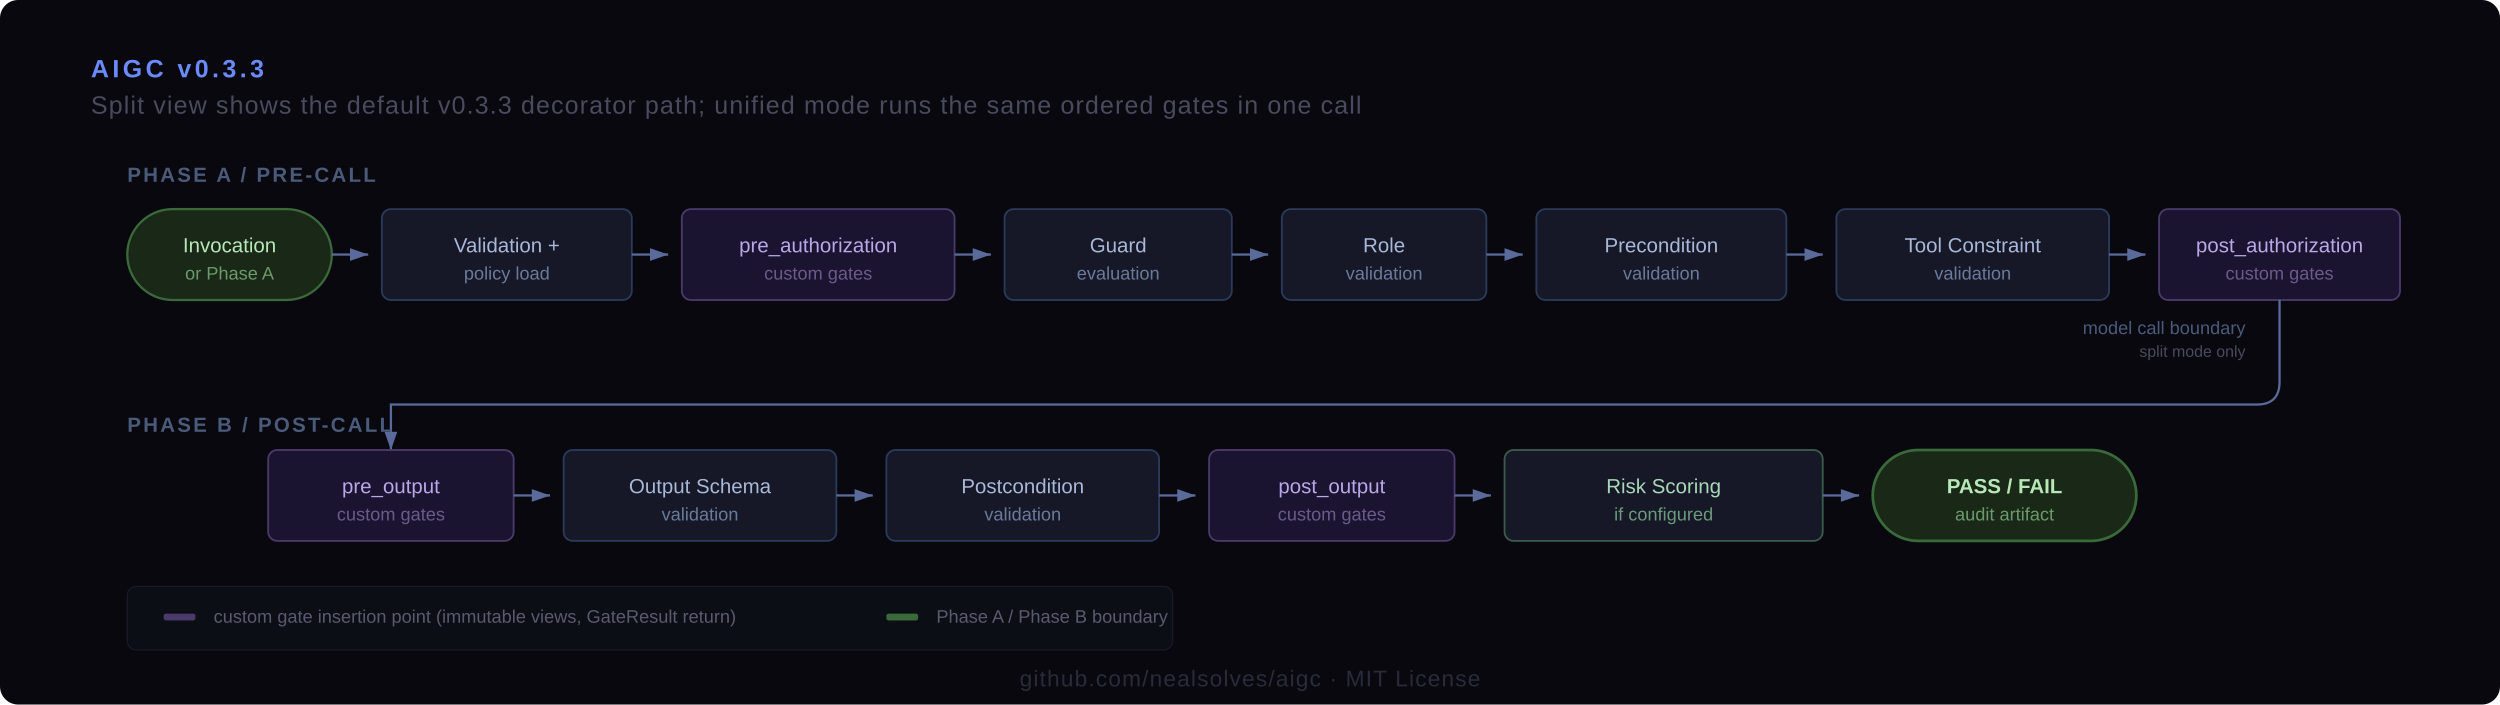
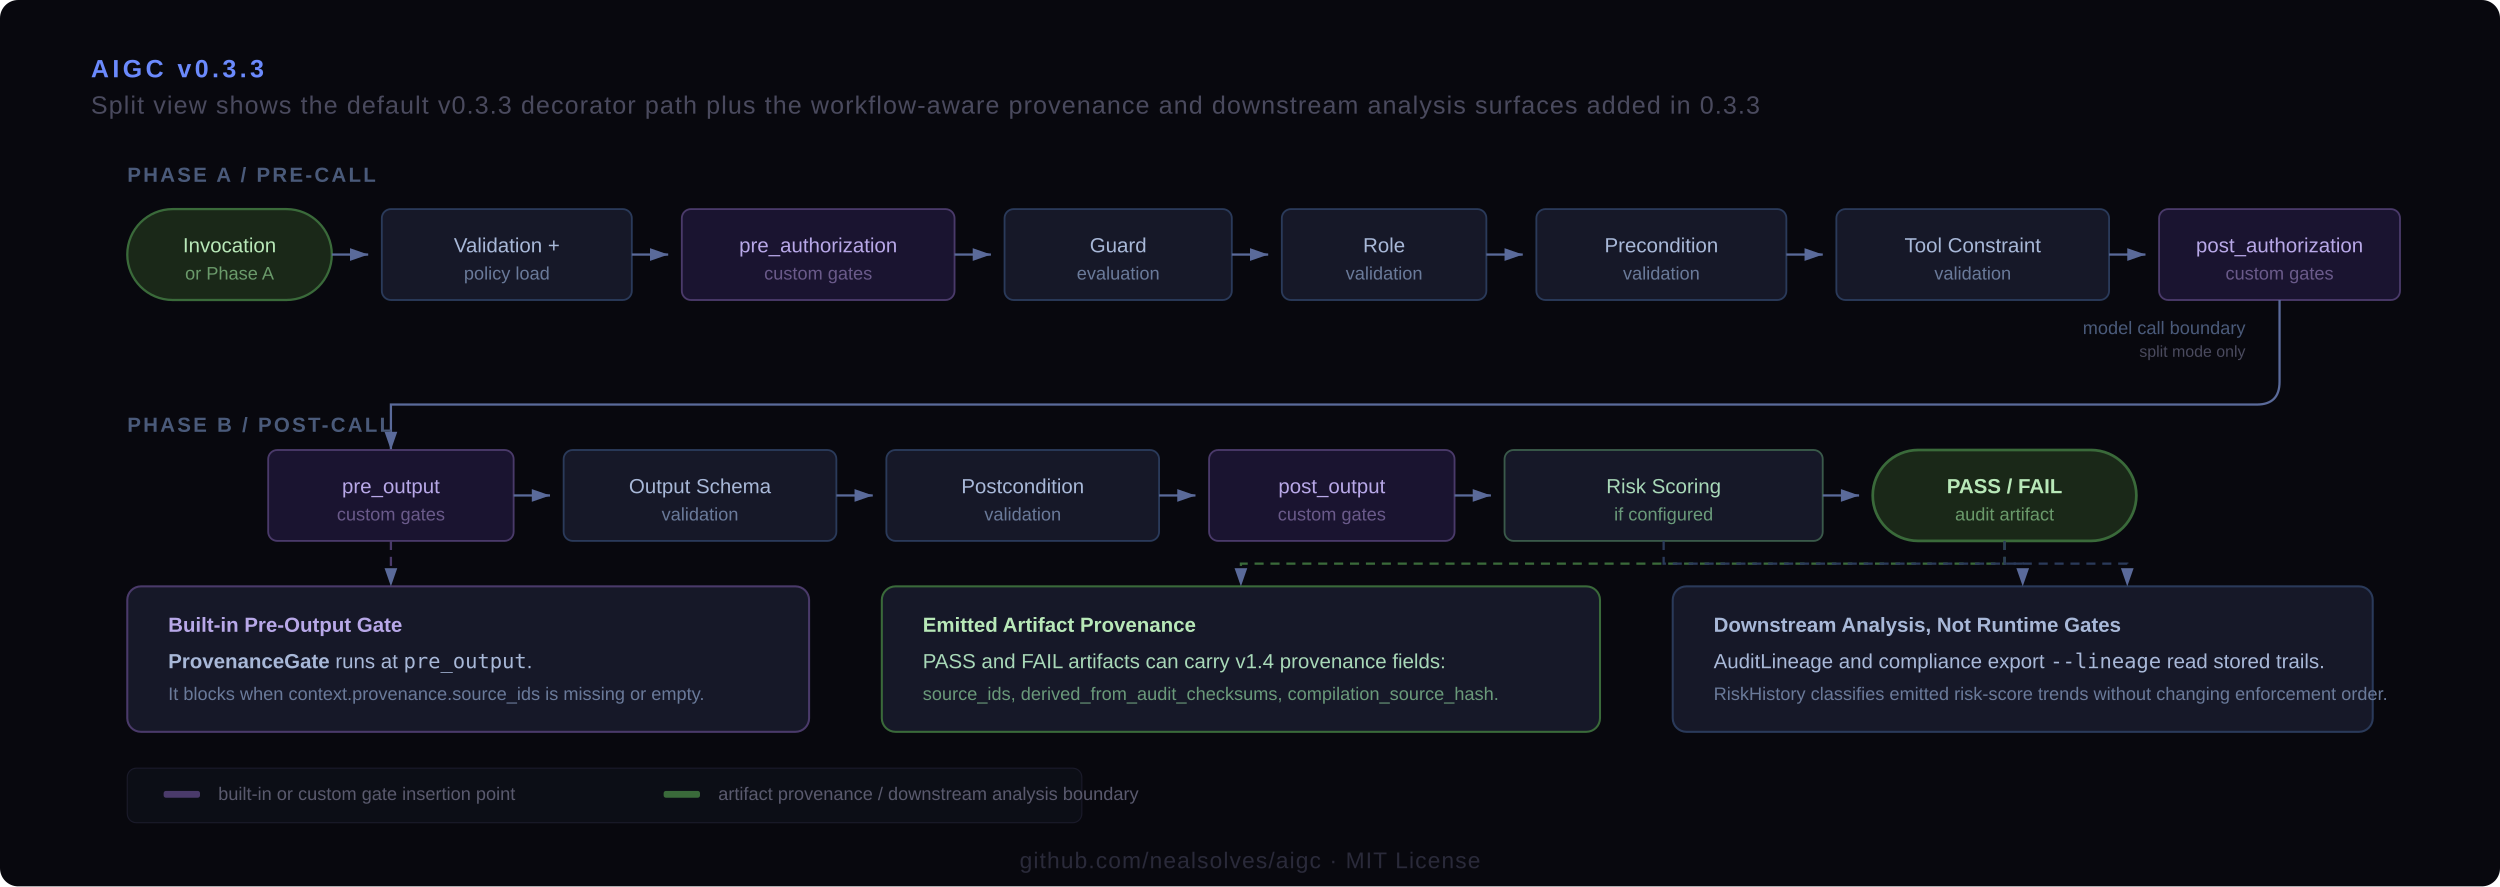
- <svg xmlns="http://www.w3.org/2000/svg" viewBox="0 0 1100 310" font-family="'IBM Plex Sans', Arial, sans-serif">
+ <svg xmlns="http://www.w3.org/2000/svg" viewBox="0 0 1100 390" font-family="'IBM Plex Sans', Arial, sans-serif">
  <defs>
    <marker id="arr" viewBox="0 0 10 7" refX="10" refY="3.5" markerWidth="8" markerHeight="6" orient="auto-start-reverse">
      <path d="M 0 0 L 10 3.5 L 0 7 z" fill="#5a6a9a" />
    </marker>
  </defs>
-   <rect width="1100" height="310" fill="#08080e" rx="8" />
+   <rect width="1100" height="390" fill="#08080e" rx="8" />
  <text x="40" y="34" fill="#6b8afd" font-size="11" font-weight="700" letter-spacing="1.5">AIGC v0.3.3</text>
-   <text x="40" y="50" fill="#4a4a5e" font-size="11" letter-spacing="0.5">Split view shows the default v0.3.3 decorator path; unified mode runs the same ordered gates in one call</text>
+   <text x="40" y="50" fill="#4a4a5e" font-size="11" letter-spacing="0.5">Split view shows the default v0.3.3 decorator path plus the workflow-aware provenance and downstream analysis surfaces added in 0.3.3</text>
  <text x="56" y="80" fill="#4a5a7a" font-size="9" font-weight="600" letter-spacing="1">PHASE A / PRE-CALL</text>
  <rect x="56" y="92" width="90" height="40" rx="20" fill="#1a2818" stroke="#3a6a3a" stroke-width="1" />
  <text x="101" y="111" fill="#b8e8b8" font-size="9" text-anchor="middle" font-weight="500">Invocation</text>
  <text x="101" y="123" fill="#6a9a6a" font-size="8" text-anchor="middle">or Phase A</text>
  <line x1="146" y1="112" x2="162" y2="112" stroke="#5a6a9a" stroke-width="1" marker-end="url(#arr)" />
  <rect x="168" y="92" width="110" height="40" rx="4" fill="#161828" stroke="#2a3a5a" stroke-width="0.8" />
  <text x="223" y="111" fill="#a8b8d8" font-size="9" text-anchor="middle" font-weight="500">Validation +</text>
  <text x="223" y="123" fill="#6a7a9a" font-size="8" text-anchor="middle">policy load</text>
  <line x1="278" y1="112" x2="294" y2="112" stroke="#5a6a9a" stroke-width="1" marker-end="url(#arr)" />
  <rect x="300" y="92" width="120" height="40" rx="4" fill="#1a1430" stroke="#4a3a6a" stroke-width="0.8" />
  <text x="360" y="111" fill="#b8a8e8" font-size="9" text-anchor="middle" font-weight="500">pre_authorization</text>
  <text x="360" y="123" fill="#6a5a8a" font-size="8" text-anchor="middle">custom gates</text>
  <line x1="420" y1="112" x2="436" y2="112" stroke="#5a6a9a" stroke-width="1" marker-end="url(#arr)" />
  <rect x="442" y="92" width="100" height="40" rx="4" fill="#161828" stroke="#2a3a5a" stroke-width="0.8" />
  <text x="492" y="111" fill="#a8b8d8" font-size="9" text-anchor="middle" font-weight="500">Guard</text>
  <text x="492" y="123" fill="#6a7a9a" font-size="8" text-anchor="middle">evaluation</text>
  <line x1="542" y1="112" x2="558" y2="112" stroke="#5a6a9a" stroke-width="1" marker-end="url(#arr)" />
  <rect x="564" y="92" width="90" height="40" rx="4" fill="#161828" stroke="#2a3a5a" stroke-width="0.8" />
  <text x="609" y="111" fill="#a8b8d8" font-size="9" text-anchor="middle" font-weight="500">Role</text>
  <text x="609" y="123" fill="#6a7a9a" font-size="8" text-anchor="middle">validation</text>
  <line x1="654" y1="112" x2="670" y2="112" stroke="#5a6a9a" stroke-width="1" marker-end="url(#arr)" />
  <rect x="676" y="92" width="110" height="40" rx="4" fill="#161828" stroke="#2a3a5a" stroke-width="0.8" />
  <text x="731" y="111" fill="#a8b8d8" font-size="9" text-anchor="middle" font-weight="500">Precondition</text>
  <text x="731" y="123" fill="#6a7a9a" font-size="8" text-anchor="middle">validation</text>
  <line x1="786" y1="112" x2="802" y2="112" stroke="#5a6a9a" stroke-width="1" marker-end="url(#arr)" />
  <rect x="808" y="92" width="120" height="40" rx="4" fill="#161828" stroke="#2a3a5a" stroke-width="0.8" />
  <text x="868" y="111" fill="#a8b8d8" font-size="9" text-anchor="middle" font-weight="500">Tool Constraint</text>
  <text x="868" y="123" fill="#6a7a9a" font-size="8" text-anchor="middle">validation</text>
  <line x1="928" y1="112" x2="944" y2="112" stroke="#5a6a9a" stroke-width="1" marker-end="url(#arr)" />
  <rect x="950" y="92" width="106" height="40" rx="4" fill="#1a1430" stroke="#4a3a6a" stroke-width="0.8" />
  <text x="1003" y="111" fill="#b8a8e8" font-size="9" text-anchor="middle" font-weight="500">post_authorization</text>
  <text x="1003" y="123" fill="#6a5a8a" font-size="8" text-anchor="middle">custom gates</text>
  <path d="M 1003 132 L 1003 168 Q 1003 178 993 178 L 172 178 L 172 198" fill="none" stroke="#5a6a9a" stroke-width="1" marker-end="url(#arr)" />
  <text x="56" y="190" fill="#4a5a7a" font-size="9" font-weight="600" letter-spacing="1">PHASE B / POST-CALL</text>
  <text x="988" y="147" fill="#4a5a7a" font-size="8" text-anchor="end">model call boundary</text>
  <text x="988" y="157" fill="#4a4a5e" font-size="7" text-anchor="end">split mode only</text>
  <rect x="118" y="198" width="108" height="40" rx="4" fill="#1a1430" stroke="#4a3a6a" stroke-width="0.8" />
  <text x="172" y="217" fill="#b8a8e8" font-size="9" text-anchor="middle" font-weight="500">pre_output</text>
  <text x="172" y="229" fill="#6a5a8a" font-size="8" text-anchor="middle">custom gates</text>
  <line x1="226" y1="218" x2="242" y2="218" stroke="#5a6a9a" stroke-width="1" marker-end="url(#arr)" />
  <rect x="248" y="198" width="120" height="40" rx="4" fill="#161828" stroke="#2a3a5a" stroke-width="0.8" />
  <text x="308" y="217" fill="#a8b8d8" font-size="9" text-anchor="middle" font-weight="500">Output Schema</text>
  <text x="308" y="229" fill="#6a7a9a" font-size="8" text-anchor="middle">validation</text>
  <line x1="368" y1="218" x2="384" y2="218" stroke="#5a6a9a" stroke-width="1" marker-end="url(#arr)" />
  <rect x="390" y="198" width="120" height="40" rx="4" fill="#161828" stroke="#2a3a5a" stroke-width="0.8" />
  <text x="450" y="217" fill="#a8b8d8" font-size="9" text-anchor="middle" font-weight="500">Postcondition</text>
  <text x="450" y="229" fill="#6a7a9a" font-size="8" text-anchor="middle">validation</text>
  <line x1="510" y1="218" x2="526" y2="218" stroke="#5a6a9a" stroke-width="1" marker-end="url(#arr)" />
  <rect x="532" y="198" width="108" height="40" rx="4" fill="#1a1430" stroke="#4a3a6a" stroke-width="0.8" />
  <text x="586" y="217" fill="#b8a8e8" font-size="9" text-anchor="middle" font-weight="500">post_output</text>
  <text x="586" y="229" fill="#6a5a8a" font-size="8" text-anchor="middle">custom gates</text>
  <line x1="640" y1="218" x2="656" y2="218" stroke="#5a6a9a" stroke-width="1" marker-end="url(#arr)" />
  <rect x="662" y="198" width="140" height="40" rx="4" fill="#161828" stroke="#3a5a4a" stroke-width="0.8" />
  <text x="732" y="217" fill="#a8d8b8" font-size="9" text-anchor="middle" font-weight="500">Risk Scoring</text>
  <text x="732" y="229" fill="#6a9a7a" font-size="8" text-anchor="middle">if configured</text>
  <line x1="802" y1="218" x2="818" y2="218" stroke="#5a6a9a" stroke-width="1" marker-end="url(#arr)" />
  <rect x="824" y="198" width="116" height="40" rx="20" fill="#1a2818" stroke="#3a6a3a" stroke-width="1.2" />
  <text x="882" y="217" fill="#b8e8b8" font-size="9" text-anchor="middle" font-weight="600">PASS / FAIL</text>
  <text x="882" y="229" fill="#6a9a6a" font-size="8" text-anchor="middle">audit artifact</text>
-   <rect x="56" y="258" width="460" height="28" rx="4" fill="#0c0e16" stroke="#1a1a2a" stroke-width="0.5" />
-   <rect x="72" y="270" width="14" height="3" rx="1" fill="#4a3a6a" />
-   <text x="94" y="274" fill="#5a5a6e" font-size="8">custom gate insertion point (immutable views, GateResult return)</text>
-   <rect x="390" y="270" width="14" height="3" rx="1" fill="#3a6a3a" />
-   <text x="412" y="274" fill="#5a5a6e" font-size="8">Phase A / Phase B boundary</text>
-   <text x="550" y="302" fill="#2a2a3a" font-size="10" text-anchor="middle" letter-spacing="0.5">github.com/nealsolves/aigc · MIT License</text>
+   <rect x="56" y="258" width="300" height="64" rx="6" fill="#161828" stroke="#4a3a6a" stroke-width="0.9" />
+   <text x="74" y="278" fill="#b8a8e8" font-size="9" font-weight="600">Built-in Pre-Output Gate</text>
+   <text x="74" y="294" fill="#a8b8d8" font-size="9">
+     <tspan font-weight="600">ProvenanceGate</tspan> runs at <tspan font-family="'IBM Plex Mono', monospace">pre_output</tspan>.</text>
+   <text x="74" y="308" fill="#6a7a9a" font-size="8">It blocks when context.provenance.source_ids is missing or empty.</text>
+   <line x1="172" y1="238" x2="172" y2="258" stroke="#4a3a6a" stroke-width="1" stroke-dasharray="4 3" marker-end="url(#arr)" />
+   <rect x="388" y="258" width="316" height="64" rx="6" fill="#161828" stroke="#3a6a3a" stroke-width="0.9" />
+   <text x="406" y="278" fill="#b8e8b8" font-size="9" font-weight="600">Emitted Artifact Provenance</text>
+   <text x="406" y="294" fill="#a8d8b8" font-size="9">PASS and FAIL artifacts can carry v1.4 provenance fields:</text>
+   <text x="406" y="308" fill="#6a9a7a" font-size="8">source_ids, derived_from_audit_checksums, compilation_source_hash.</text>
+   <polyline points="882,238 882,248 546,248 546,258" fill="none" stroke="#3a6a3a" stroke-width="1" stroke-dasharray="4 3" marker-end="url(#arr)" />
+   <rect x="736" y="258" width="308" height="64" rx="6" fill="#161828" stroke="#2a3a5a" stroke-width="0.9" />
+   <text x="754" y="278" fill="#a8b8d8" font-size="9" font-weight="600">Downstream Analysis, Not Runtime Gates</text>
+   <text x="754" y="294" fill="#a8b8d8" font-size="9">AuditLineage and compliance export <tspan font-family="'IBM Plex Mono', monospace">--lineage</tspan> read stored trails.</text>
+   <text x="754" y="308" fill="#6a7a9a" font-size="8">RiskHistory classifies emitted risk-score trends without changing enforcement order.</text>
+   <polyline points="882,238 882,248 890,248 890,258" fill="none" stroke="#2a3a5a" stroke-width="1" stroke-dasharray="4 3" marker-end="url(#arr)" />
+   <polyline points="732,238 732,248 936,248 936,258" fill="none" stroke="#2a3a5a" stroke-width="1" stroke-dasharray="4 3" marker-end="url(#arr)" />
+   <rect x="56" y="338" width="420" height="24" rx="4" fill="#0c0e16" stroke="#1a1a2a" stroke-width="0.5" />
+   <rect x="72" y="348" width="16" height="3" rx="1" fill="#4a3a6a" />
+   <text x="96" y="352" fill="#5a5a6e" font-size="8">built-in or custom gate insertion point</text>
+   <rect x="292" y="348" width="16" height="3" rx="1" fill="#3a6a3a" />
+   <text x="316" y="352" fill="#5a5a6e" font-size="8">artifact provenance / downstream analysis boundary</text>
+   <text x="550" y="382" fill="#2a2a3a" font-size="10" text-anchor="middle" letter-spacing="0.5">github.com/nealsolves/aigc · MIT License</text>
</svg>
